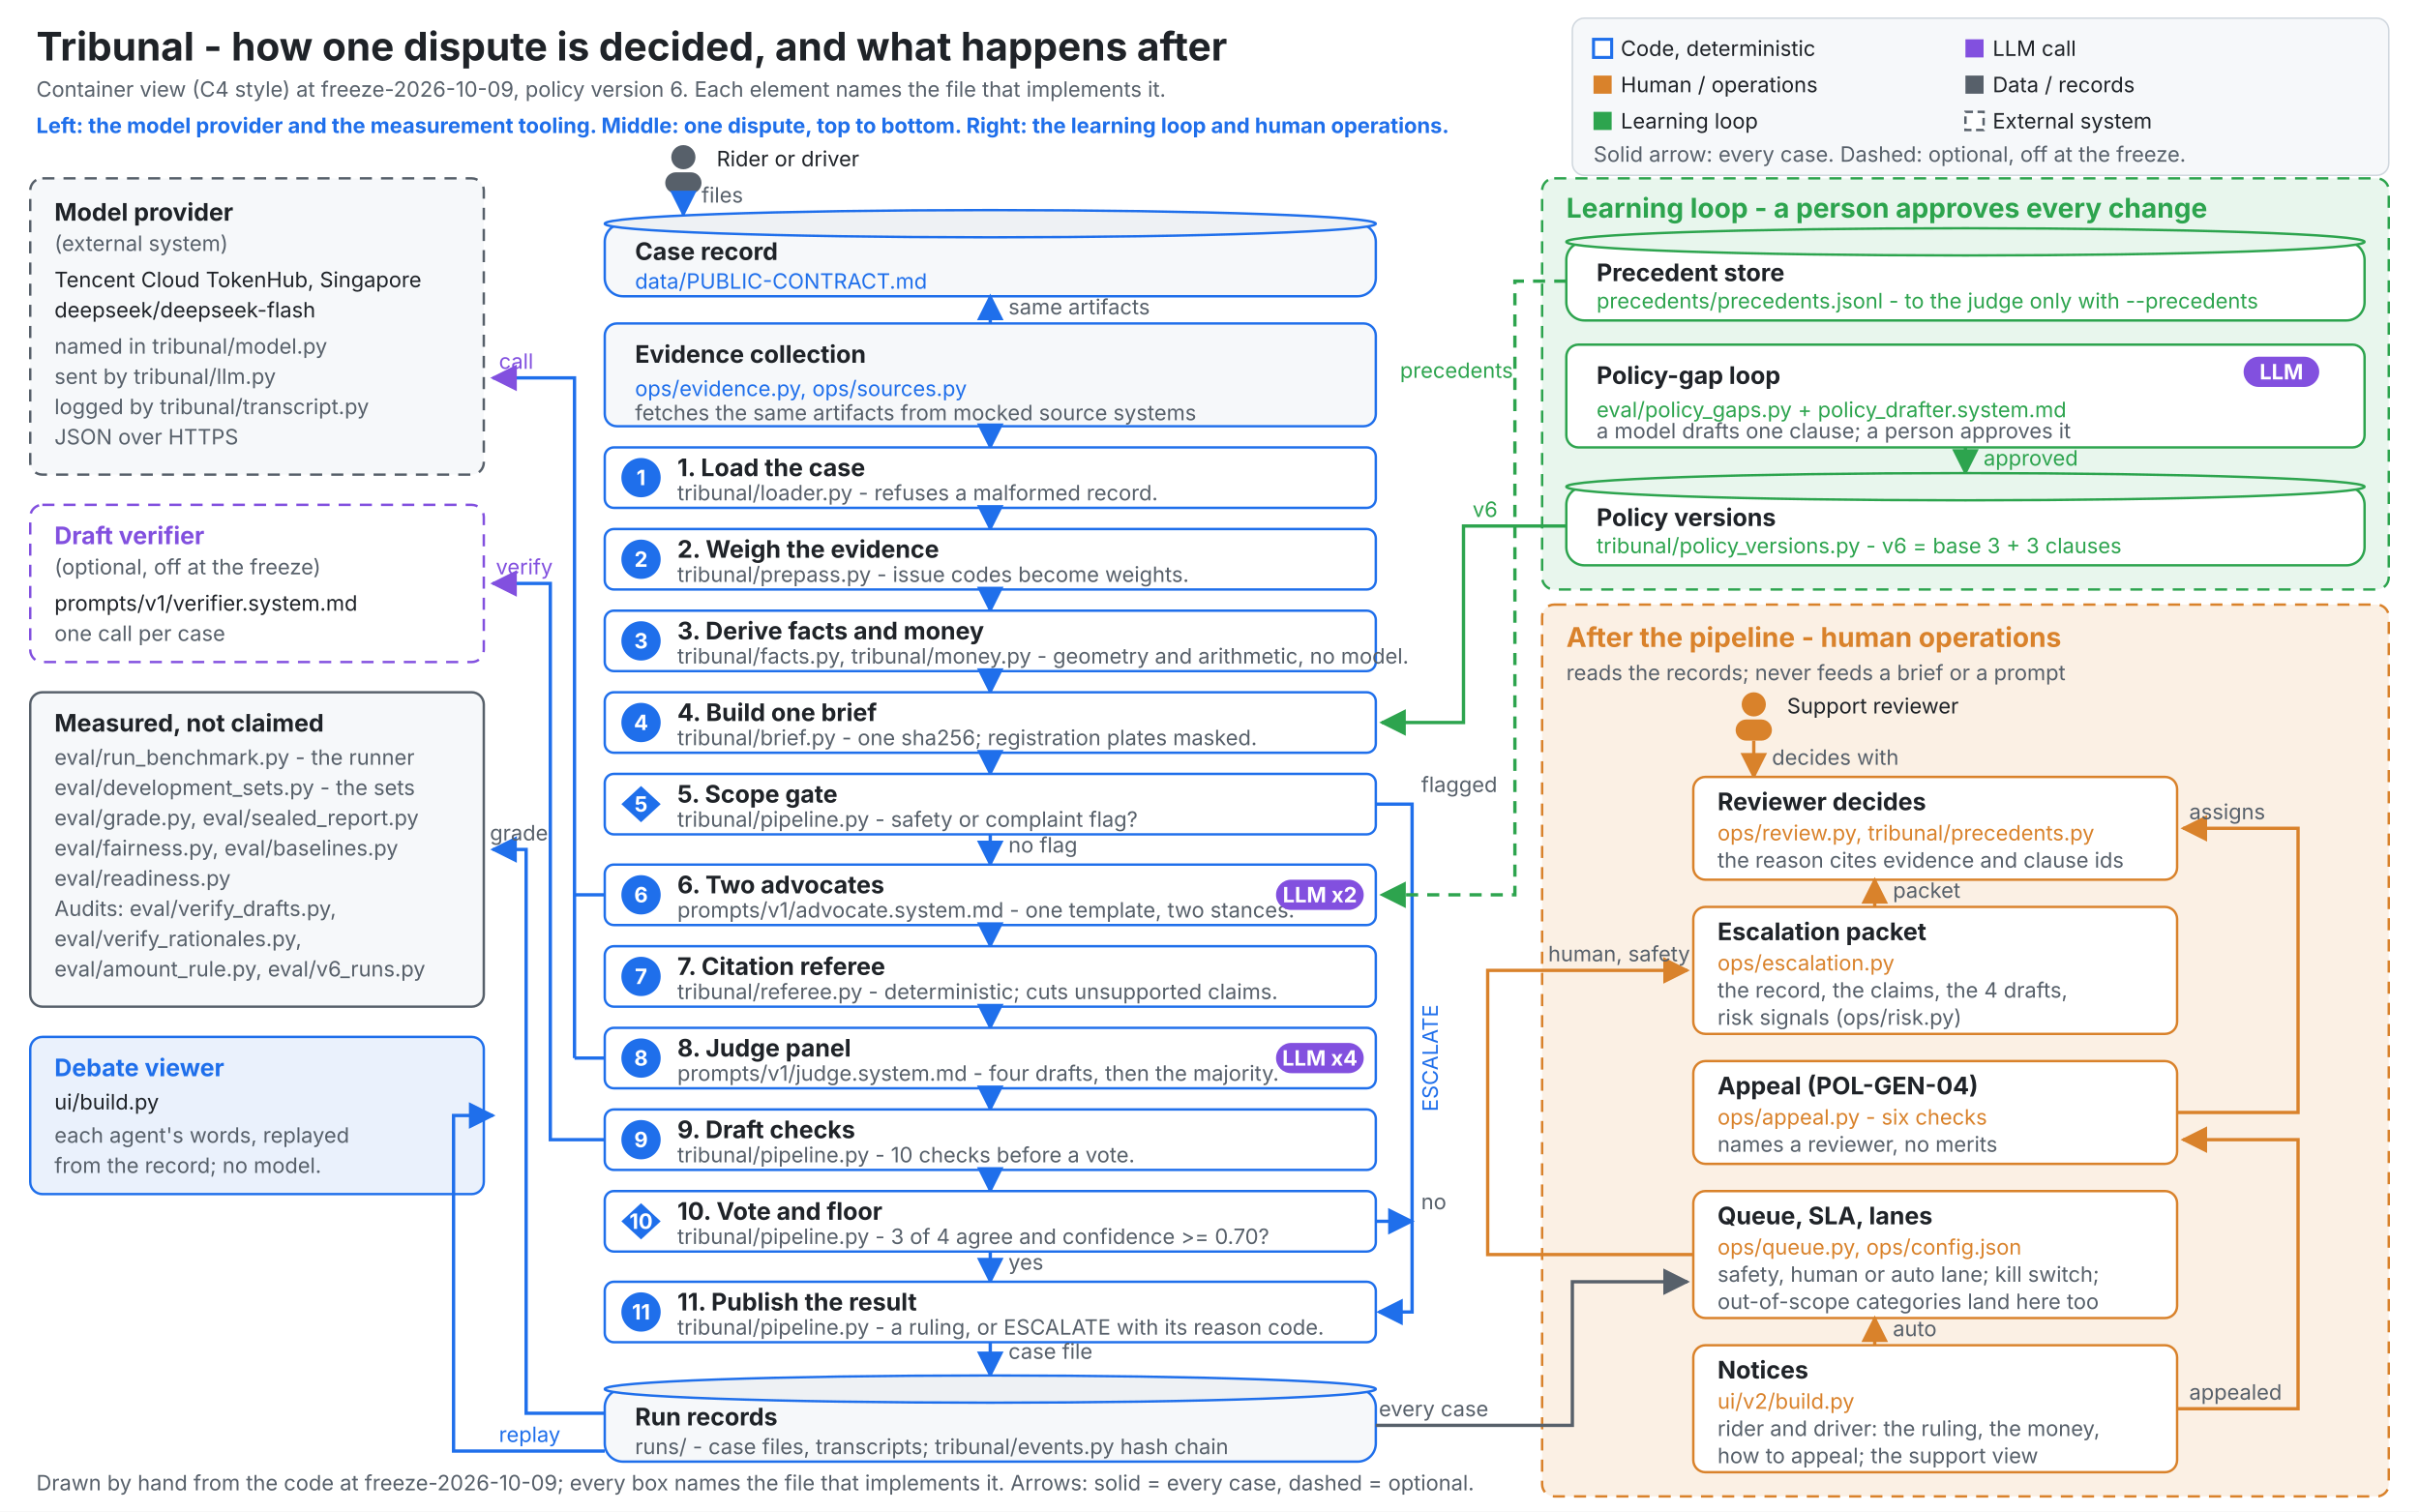
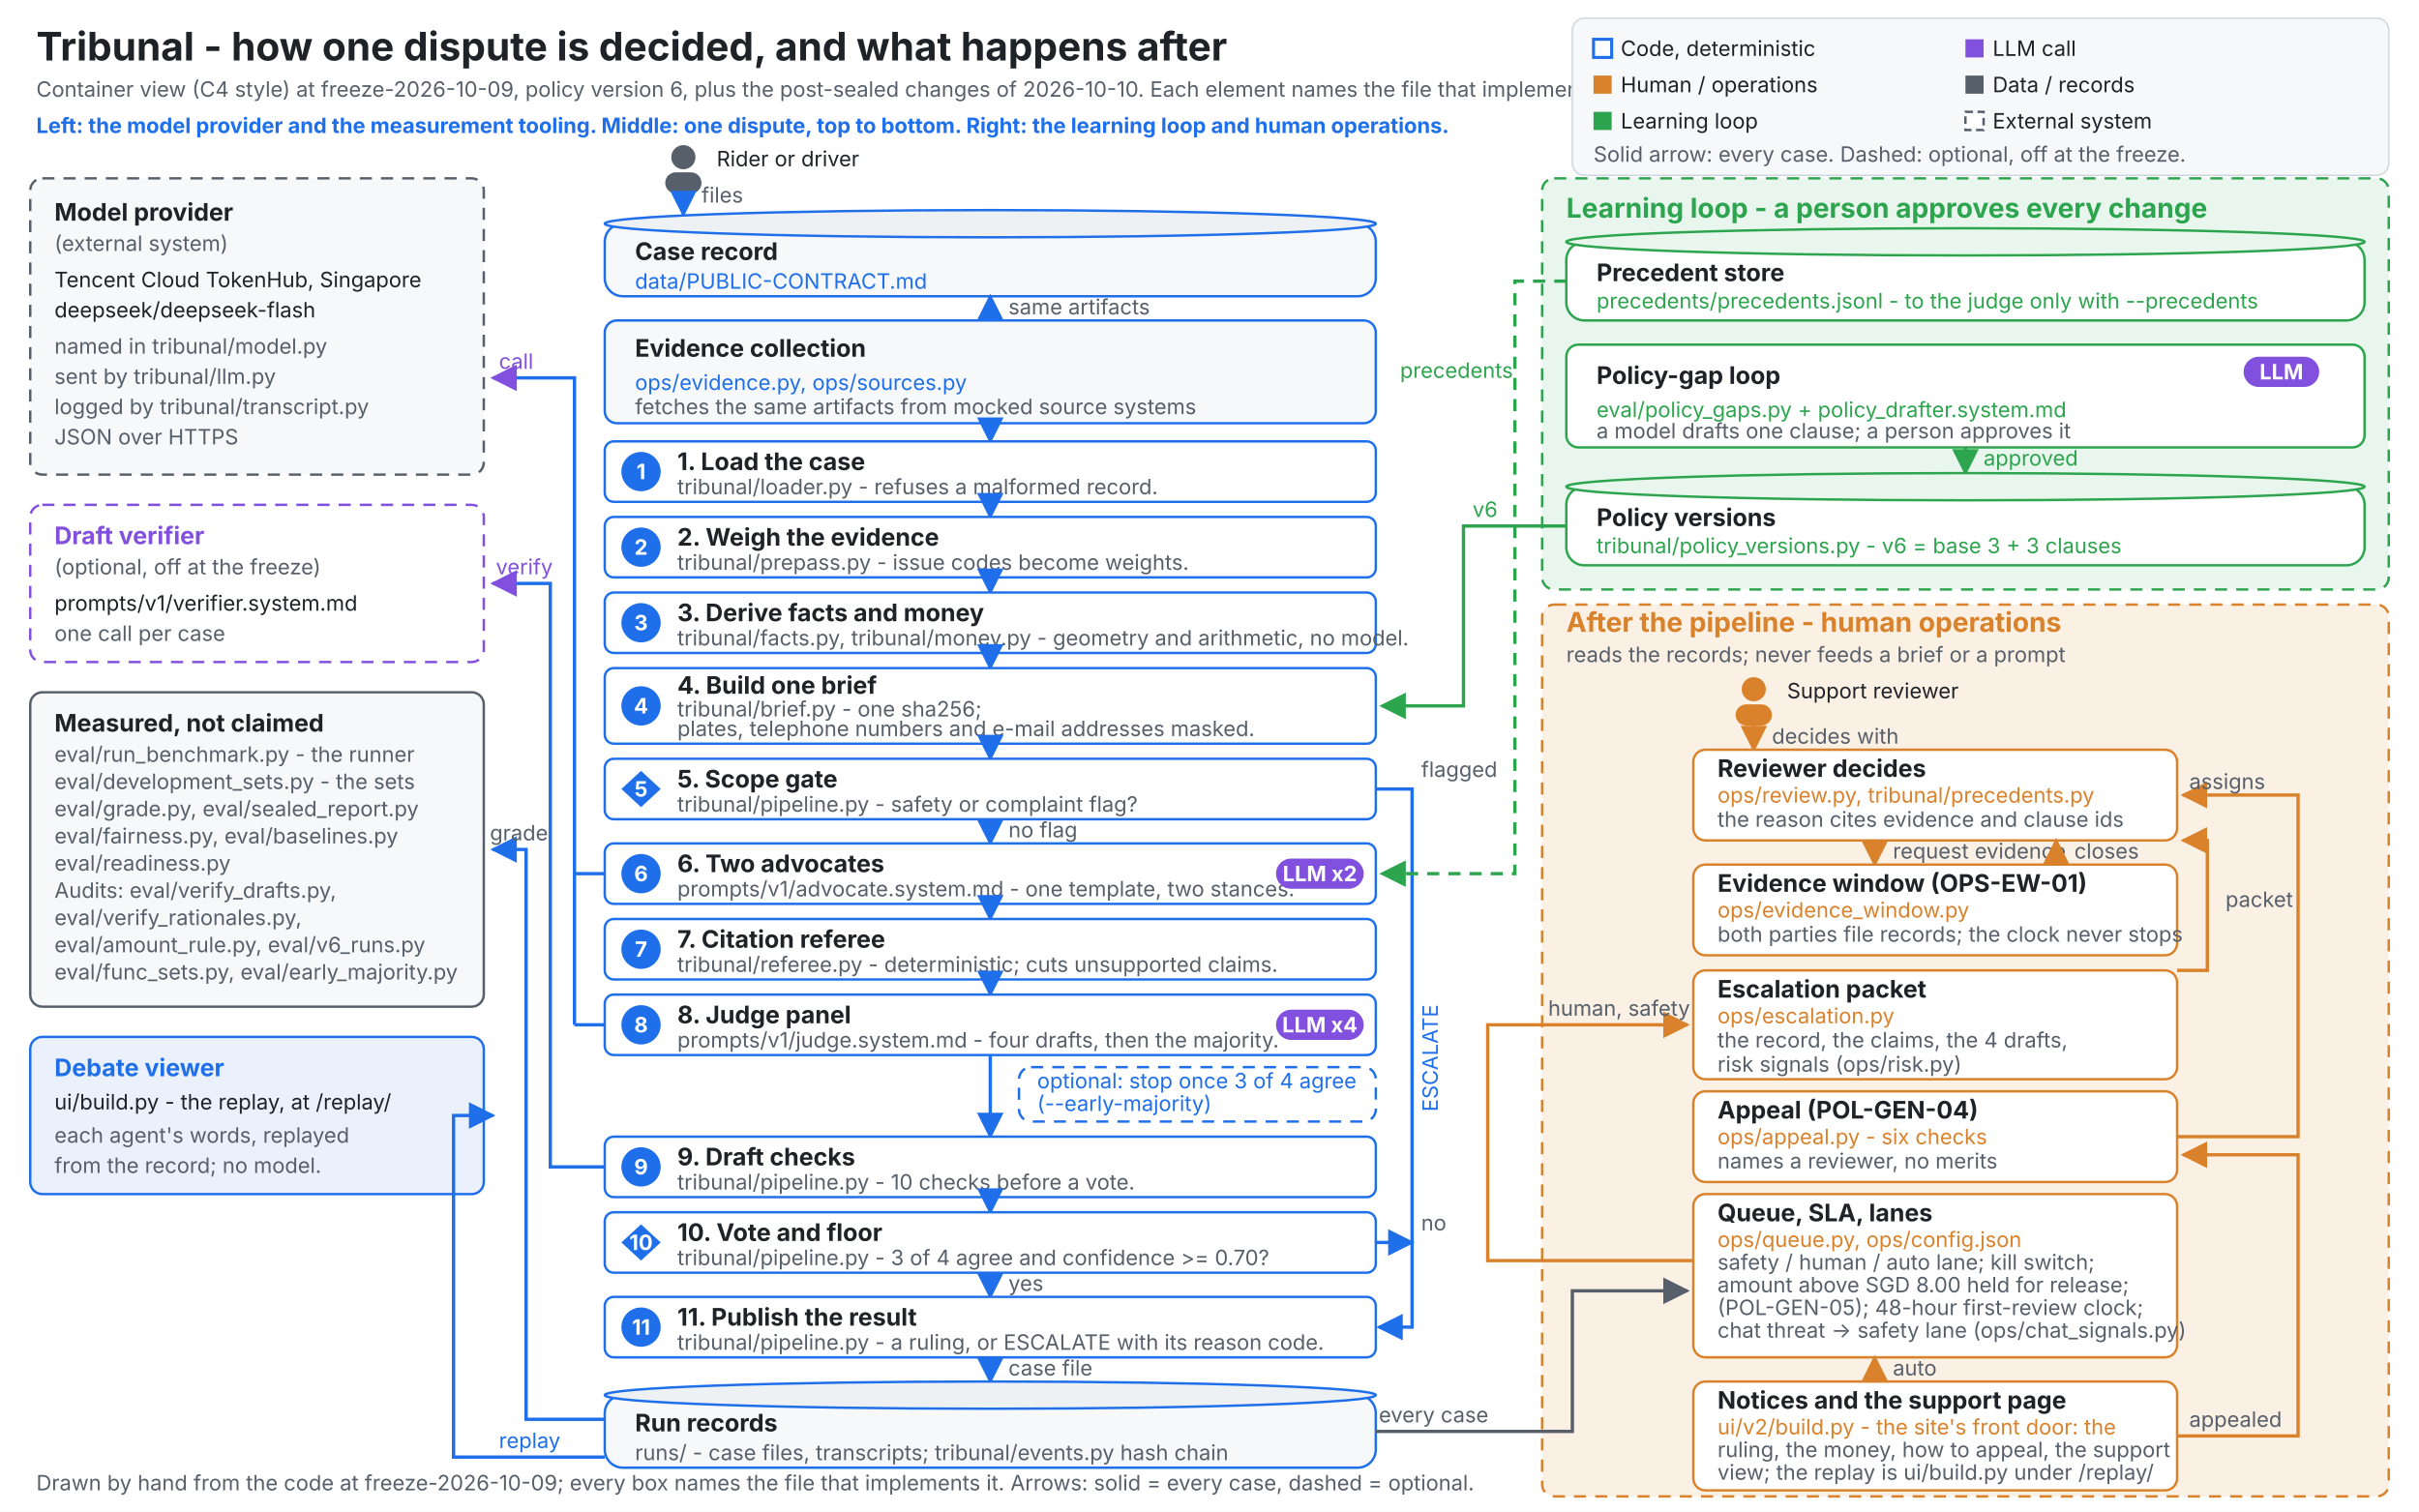
<svg xmlns="http://www.w3.org/2000/svg" viewBox="0 0 1600 1000" width="1600" height="1000" font-family="Inter, Helvetica, Arial, sans-serif">
  <defs>
    <marker id="arrowBlue" viewBox="0 0 10 10" refX="9" refY="5" markerWidth="8" markerHeight="8" orient="auto">
      <path d="M0,0 L10,5 L0,10 Z" fill="#1f6feb" />
    </marker>
    <marker id="arrowPurple" viewBox="0 0 10 10" refX="9" refY="5" markerWidth="8" markerHeight="8" orient="auto">
      <path d="M0,0 L10,5 L0,10 Z" fill="#8250df" />
    </marker>
    <marker id="arrowOrange" viewBox="0 0 10 10" refX="9" refY="5" markerWidth="8" markerHeight="8" orient="auto">
      <path d="M0,0 L10,5 L0,10 Z" fill="#d9822b" />
    </marker>
    <marker id="arrowGreen" viewBox="0 0 10 10" refX="9" refY="5" markerWidth="8" markerHeight="8" orient="auto">
      <path d="M0,0 L10,5 L0,10 Z" fill="#2da44e" />
    </marker>
    <marker id="arrowGrey" viewBox="0 0 10 10" refX="9" refY="5" markerWidth="8" markerHeight="8" orient="auto">
      <path d="M0,0 L10,5 L0,10 Z" fill="#57606a" />
    </marker>
  </defs>
  <rect x="0" y="0" width="1600" height="1000" fill="#ffffff" />
  <text x="24" y="40" font-size="26" font-weight="bold" fill="#1f2328">Tribunal - how one dispute is decided, and what happens after</text>
-   <text x="24" y="64" font-size="14" fill="#57606a">Container view (C4 style) at freeze-2026-10-09, policy version 6. Each element names the file that implements it.</text>
+   <text x="24" y="64" font-size="14" fill="#57606a">Container view (C4 style) at freeze-2026-10-09, policy version 6, plus the post-sealed changes of 2026-10-10. Each element names the file that implements it.</text>
  <rect x="1040" y="12" width="540" height="104" rx="8" fill="#f6f8fa" stroke="#d0d7de" stroke-width="1" />
  <rect x="1054" y="26" width="12" height="12" fill="#ffffff" stroke="#1f6feb" stroke-width="2" />
  <text x="1072" y="37" font-size="14" fill="#1f2328">Code, deterministic</text>
  <rect x="1300" y="26" width="12" height="12" fill="#8250df" />
  <text x="1318" y="37" font-size="14" fill="#1f2328">LLM call</text>
  <rect x="1054" y="50" width="12" height="12" fill="#d9822b" />
  <text x="1072" y="61" font-size="14" fill="#1f2328">Human / operations</text>
  <rect x="1300" y="50" width="12" height="12" fill="#57606a" />
  <text x="1318" y="61" font-size="14" fill="#1f2328">Data / records</text>
  <rect x="1054" y="74" width="12" height="12" fill="#2da44e" />
  <text x="1072" y="85" font-size="14" fill="#1f2328">Learning loop</text>
  <rect x="1300" y="74" width="12" height="12" fill="#ffffff" stroke="#57606a" stroke-width="1.6" stroke-dasharray="5 3" />
  <text x="1318" y="85" font-size="14" fill="#1f2328">External system</text>
  <text x="1054" y="107" font-size="14" fill="#57606a">Solid arrow: every case. Dashed: optional, off at the freeze.</text>
  <text x="24" y="88" font-size="14" font-weight="bold" fill="#1f6feb">Left: the model provider and the measurement tooling. Middle: one dispute, top to bottom. Right: the learning loop and human operations.</text>
  <circle cx="452" cy="104" r="8" fill="#57606a" />
  <rect x="440" y="114" width="24" height="14" rx="7" fill="#57606a" />
  <text x="474" y="110" font-size="14" fill="#1f2328">Rider or driver</text>
  <path d="M452,128 L452,142" fill="none" stroke="#1f6feb" stroke-width="2.2" marker-end="url(#arrowBlue)" />
  <text x="464" y="134" font-size="14" fill="#57606a">files</text>
  <rect x="400" y="148" width="510" height="48" rx="12" fill="#f6f8fa" stroke="#1f6feb" stroke-width="1.6" />
  <ellipse cx="655" cy="148" rx="255" ry="9" fill="#eef1f4" stroke="#1f6feb" stroke-width="1.6" />
  <text x="420" y="172" font-size="16" font-weight="bold" fill="#1f2328">Case record</text>
  <text x="420" y="191" font-size="14" fill="#1f6feb">data/PUBLIC-CONTRACT.md</text>
-   <path d="M655,214 L655,196" fill="none" stroke="#1f6feb" stroke-width="2.2" marker-end="url(#arrowBlue)" />
+   <path d="M655,212 L655,196" fill="none" stroke="#1f6feb" stroke-width="2.2" marker-end="url(#arrowBlue)" />
  <text x="667" y="208" font-size="14" fill="#57606a">same artifacts</text>
-   <rect x="400" y="214" width="510" height="68" rx="8" fill="#f6f8fa" stroke="#1f6feb" stroke-width="1.6" />
-   <text x="420" y="240" font-size="16" font-weight="bold" fill="#1f2328">Evidence collection</text>
-   <text x="420" y="262" font-size="14" fill="#1f6feb">ops/evidence.py, ops/sources.py</text>
-   <text x="420" y="278" font-size="14" fill="#57606a">fetches the same artifacts from mocked source systems</text>
-   <path d="M655,282 L655,296" fill="none" stroke="#1f6feb" stroke-width="2.2" marker-end="url(#arrowBlue)" />
-   <rect x="400" y="296" width="510" height="40" rx="6" fill="#ffffff" stroke="#1f6feb" stroke-width="1.6" />
-   <circle cx="424" cy="316" r="13" fill="#1f6feb" />
-   <text x="424" y="321" font-size="14" font-weight="bold" fill="#ffffff" text-anchor="middle">1</text>
-   <text x="448" y="315" font-size="16" font-weight="bold" fill="#1f2328">1. Load the case</text>
-   <text x="448" y="331" font-size="14" fill="#57606a">tribunal/loader.py - refuses a malformed record.</text>
-   <path d="M655,336 L655,350" fill="none" stroke="#1f6feb" stroke-width="2.2" marker-end="url(#arrowBlue)" />
-   <rect x="400" y="350" width="510" height="40" rx="6" fill="#ffffff" stroke="#1f6feb" stroke-width="1.6" />
-   <circle cx="424" cy="370" r="13" fill="#1f6feb" />
-   <text x="424" y="375" font-size="14" font-weight="bold" fill="#ffffff" text-anchor="middle">2</text>
-   <text x="448" y="369" font-size="16" font-weight="bold" fill="#1f2328">2. Weigh the evidence</text>
-   <text x="448" y="385" font-size="14" fill="#57606a">tribunal/prepass.py - issue codes become weights.</text>
-   <path d="M655,390 L655,404" fill="none" stroke="#1f6feb" stroke-width="2.2" marker-end="url(#arrowBlue)" />
-   <rect x="400" y="404" width="510" height="40" rx="6" fill="#ffffff" stroke="#1f6feb" stroke-width="1.6" />
-   <circle cx="424" cy="424" r="13" fill="#1f6feb" />
-   <text x="424" y="429" font-size="14" font-weight="bold" fill="#ffffff" text-anchor="middle">3</text>
-   <text x="448" y="423" font-size="16" font-weight="bold" fill="#1f2328">3. Derive facts and money</text>
-   <text x="448" y="439" font-size="14" fill="#57606a">tribunal/facts.py, tribunal/money.py - geometry and arithmetic, no model.</text>
-   <path d="M655,444 L655,458" fill="none" stroke="#1f6feb" stroke-width="2.2" marker-end="url(#arrowBlue)" />
-   <rect x="400" y="458" width="510" height="40" rx="6" fill="#ffffff" stroke="#1f6feb" stroke-width="1.6" />
-   <circle cx="424" cy="478" r="13" fill="#1f6feb" />
-   <text x="424" y="483" font-size="14" font-weight="bold" fill="#ffffff" text-anchor="middle">4</text>
-   <text x="448" y="477" font-size="16" font-weight="bold" fill="#1f2328">4. Build one brief</text>
-   <text x="448" y="493" font-size="14" fill="#57606a">tribunal/brief.py - one sha256; registration plates masked.</text>
-   <path d="M655,498 L655,512" fill="none" stroke="#1f6feb" stroke-width="2.2" marker-end="url(#arrowBlue)" />
-   <rect x="400" y="512" width="510" height="40" rx="6" fill="#ffffff" stroke="#1f6feb" stroke-width="1.6" />
-   <polygon points="424,520 437,532 424,544 411,532" fill="#1f6feb" />
-   <text x="424" y="537" font-size="14" font-weight="bold" fill="#ffffff" text-anchor="middle">5</text>
-   <text x="448" y="531" font-size="16" font-weight="bold" fill="#1f2328">5. Scope gate</text>
-   <text x="448" y="547" font-size="14" fill="#57606a">tribunal/pipeline.py - safety or complaint flag?</text>
-   <path d="M655,552 L655,572" fill="none" stroke="#1f6feb" stroke-width="2.2" marker-end="url(#arrowBlue)" />
-   <text x="667" y="564" font-size="14" fill="#57606a">no flag</text>
-   <rect x="400" y="572" width="510" height="40" rx="6" fill="#ffffff" stroke="#1f6feb" stroke-width="1.6" />
-   <circle cx="424" cy="592" r="13" fill="#1f6feb" />
-   <text x="424" y="597" font-size="14" font-weight="bold" fill="#ffffff" text-anchor="middle">6</text>
-   <text x="448" y="591" font-size="16" font-weight="bold" fill="#1f2328">6. Two advocates</text>
-   <text x="448" y="607" font-size="14" fill="#57606a">prompts/v1/advocate.system.md - one template, two stances.</text>
-   <rect x="844" y="582" width="58" height="20" rx="10" fill="#8250df" />
-   <text x="873" y="597" font-size="14" font-weight="bold" fill="#ffffff" text-anchor="middle">LLM x2</text>
-   <path d="M655,612 L655,626" fill="none" stroke="#1f6feb" stroke-width="2.2" marker-end="url(#arrowBlue)" />
-   <rect x="400" y="626" width="510" height="40" rx="6" fill="#ffffff" stroke="#1f6feb" stroke-width="1.6" />
-   <circle cx="424" cy="646" r="13" fill="#1f6feb" />
-   <text x="424" y="651" font-size="14" font-weight="bold" fill="#ffffff" text-anchor="middle">7</text>
-   <text x="448" y="645" font-size="16" font-weight="bold" fill="#1f2328">7. Citation referee</text>
-   <text x="448" y="661" font-size="14" fill="#57606a">tribunal/referee.py - deterministic; cuts unsupported claims.</text>
-   <path d="M655,666 L655,680" fill="none" stroke="#1f6feb" stroke-width="2.2" marker-end="url(#arrowBlue)" />
-   <rect x="400" y="680" width="510" height="40" rx="6" fill="#ffffff" stroke="#1f6feb" stroke-width="1.6" />
-   <circle cx="424" cy="700" r="13" fill="#1f6feb" />
-   <text x="424" y="705" font-size="14" font-weight="bold" fill="#ffffff" text-anchor="middle">8</text>
-   <text x="448" y="699" font-size="16" font-weight="bold" fill="#1f2328">8. Judge panel</text>
-   <text x="448" y="715" font-size="14" fill="#57606a">prompts/v1/judge.system.md - four drafts, then the majority.</text>
-   <rect x="844" y="690" width="58" height="20" rx="10" fill="#8250df" />
-   <text x="873" y="705" font-size="14" font-weight="bold" fill="#ffffff" text-anchor="middle">LLM x4</text>
-   <path d="M655,720 L655,734" fill="none" stroke="#1f6feb" stroke-width="2.2" marker-end="url(#arrowBlue)" />
-   <rect x="400" y="734" width="510" height="40" rx="6" fill="#ffffff" stroke="#1f6feb" stroke-width="1.6" />
-   <circle cx="424" cy="754" r="13" fill="#1f6feb" />
-   <text x="424" y="759" font-size="14" font-weight="bold" fill="#ffffff" text-anchor="middle">9</text>
-   <text x="448" y="753" font-size="16" font-weight="bold" fill="#1f2328">9. Draft checks</text>
-   <text x="448" y="769" font-size="14" fill="#57606a">tribunal/pipeline.py - 10 checks before a vote.</text>
-   <path d="M655,774 L655,788" fill="none" stroke="#1f6feb" stroke-width="2.2" marker-end="url(#arrowBlue)" />
-   <rect x="400" y="788" width="510" height="40" rx="6" fill="#ffffff" stroke="#1f6feb" stroke-width="1.6" />
-   <polygon points="424,796 437,808 424,820 411,808" fill="#1f6feb" />
-   <text x="424" y="813" font-size="14" font-weight="bold" fill="#ffffff" text-anchor="middle">10</text>
-   <text x="448" y="807" font-size="16" font-weight="bold" fill="#1f2328">10. Vote and floor</text>
-   <text x="448" y="823" font-size="14" fill="#57606a">tribunal/pipeline.py - 3 of 4 agree and confidence &gt;= 0.70?</text>
-   <path d="M655,828 L655,848" fill="none" stroke="#1f6feb" stroke-width="2.2" marker-end="url(#arrowBlue)" />
-   <text x="667" y="840" font-size="14" fill="#57606a">yes</text>
-   <rect x="400" y="848" width="510" height="40" rx="6" fill="#ffffff" stroke="#1f6feb" stroke-width="1.6" />
-   <circle cx="424" cy="868" r="13" fill="#1f6feb" />
-   <text x="424" y="873" font-size="14" font-weight="bold" fill="#ffffff" text-anchor="middle">11</text>
-   <text x="448" y="867" font-size="16" font-weight="bold" fill="#1f2328">11. Publish the result</text>
-   <text x="448" y="883" font-size="14" fill="#57606a">tribunal/pipeline.py - a ruling, or ESCALATE with its reason code.</text>
-   <text x="940" y="524" font-size="14" fill="#57606a">flagged</text>
-   <text x="940" y="800" font-size="14" fill="#57606a">no</text>
-   <path d="M910,532 L934,532 L934,868 L912,868" fill="none" stroke="#1f6feb" stroke-width="2.2" marker-end="url(#arrowBlue)" />
-   <path d="M910,808 L934,808" fill="none" stroke="#1f6feb" stroke-width="2.2" marker-end="url(#arrowBlue)" />
+   <rect x="400" y="212" width="510" height="68" rx="8" fill="#f6f8fa" stroke="#1f6feb" stroke-width="1.6" />
+   <text x="420" y="236" font-size="16" font-weight="bold" fill="#1f2328">Evidence collection</text>
+   <text x="420" y="258" font-size="14" fill="#1f6feb">ops/evidence.py, ops/sources.py</text>
+   <text x="420" y="274" font-size="14" fill="#57606a">fetches the same artifacts from mocked source systems</text>
+   <path d="M655,280 L655,292" fill="none" stroke="#1f6feb" stroke-width="2.2" marker-end="url(#arrowBlue)" />
+   <rect x="400" y="292" width="510" height="40" rx="6" fill="#ffffff" stroke="#1f6feb" stroke-width="1.6" />
+   <circle cx="424" cy="312" r="13" fill="#1f6feb" />
+   <text x="424" y="317" font-size="14" font-weight="bold" fill="#ffffff" text-anchor="middle">1</text>
+   <text x="448" y="311" font-size="16" font-weight="bold" fill="#1f2328">1. Load the case</text>
+   <text x="448" y="327" font-size="14" fill="#57606a">tribunal/loader.py - refuses a malformed record.</text>
+   <path d="M655,332 L655,342" fill="none" stroke="#1f6feb" stroke-width="2.2" marker-end="url(#arrowBlue)" />
+   <rect x="400" y="342" width="510" height="40" rx="6" fill="#ffffff" stroke="#1f6feb" stroke-width="1.6" />
+   <circle cx="424" cy="362" r="13" fill="#1f6feb" />
+   <text x="424" y="367" font-size="14" font-weight="bold" fill="#ffffff" text-anchor="middle">2</text>
+   <text x="448" y="361" font-size="16" font-weight="bold" fill="#1f2328">2. Weigh the evidence</text>
+   <text x="448" y="377" font-size="14" fill="#57606a">tribunal/prepass.py - issue codes become weights.</text>
+   <path d="M655,382 L655,392" fill="none" stroke="#1f6feb" stroke-width="2.2" marker-end="url(#arrowBlue)" />
+   <rect x="400" y="392" width="510" height="40" rx="6" fill="#ffffff" stroke="#1f6feb" stroke-width="1.6" />
+   <circle cx="424" cy="412" r="13" fill="#1f6feb" />
+   <text x="424" y="417" font-size="14" font-weight="bold" fill="#ffffff" text-anchor="middle">3</text>
+   <text x="448" y="411" font-size="16" font-weight="bold" fill="#1f2328">3. Derive facts and money</text>
+   <text x="448" y="427" font-size="14" fill="#57606a">tribunal/facts.py, tribunal/money.py - geometry and arithmetic, no model.</text>
+   <path d="M655,432 L655,442" fill="none" stroke="#1f6feb" stroke-width="2.2" marker-end="url(#arrowBlue)" />
+   <rect x="400" y="442" width="510" height="50" rx="6" fill="#ffffff" stroke="#1f6feb" stroke-width="1.6" />
+   <circle cx="424" cy="467" r="13" fill="#1f6feb" />
+   <text x="424" y="472" font-size="14" font-weight="bold" fill="#ffffff" text-anchor="middle">4</text>
+   <text x="448" y="459" font-size="16" font-weight="bold" fill="#1f2328">4. Build one brief</text>
+   <text x="448" y="474" font-size="14" fill="#57606a">tribunal/brief.py - one sha256;</text>
+   <text x="448" y="487" font-size="14" fill="#57606a">plates, telephone numbers and e-mail addresses masked.</text>
+   <path d="M655,492 L655,502" fill="none" stroke="#1f6feb" stroke-width="2.2" marker-end="url(#arrowBlue)" />
+   <rect x="400" y="502" width="510" height="40" rx="6" fill="#ffffff" stroke="#1f6feb" stroke-width="1.6" />
+   <polygon points="424,510 437,522 424,534 411,522" fill="#1f6feb" />
+   <text x="424" y="527" font-size="14" font-weight="bold" fill="#ffffff" text-anchor="middle">5</text>
+   <text x="448" y="521" font-size="16" font-weight="bold" fill="#1f2328">5. Scope gate</text>
+   <text x="448" y="537" font-size="14" fill="#57606a">tribunal/pipeline.py - safety or complaint flag?</text>
+   <path d="M655,542 L655,558" fill="none" stroke="#1f6feb" stroke-width="2.2" marker-end="url(#arrowBlue)" />
+   <text x="667" y="554" font-size="14" fill="#57606a">no flag</text>
+   <rect x="400" y="558" width="510" height="40" rx="6" fill="#ffffff" stroke="#1f6feb" stroke-width="1.6" />
+   <circle cx="424" cy="578" r="13" fill="#1f6feb" />
+   <text x="424" y="583" font-size="14" font-weight="bold" fill="#ffffff" text-anchor="middle">6</text>
+   <text x="448" y="577" font-size="16" font-weight="bold" fill="#1f2328">6. Two advocates</text>
+   <text x="448" y="593" font-size="14" fill="#57606a">prompts/v1/advocate.system.md - one template, two stances.</text>
+   <rect x="844" y="568" width="58" height="20" rx="10" fill="#8250df" />
+   <text x="873" y="583" font-size="14" font-weight="bold" fill="#ffffff" text-anchor="middle">LLM x2</text>
+   <path d="M655,598 L655,608" fill="none" stroke="#1f6feb" stroke-width="2.2" marker-end="url(#arrowBlue)" />
+   <rect x="400" y="608" width="510" height="40" rx="6" fill="#ffffff" stroke="#1f6feb" stroke-width="1.6" />
+   <circle cx="424" cy="628" r="13" fill="#1f6feb" />
+   <text x="424" y="633" font-size="14" font-weight="bold" fill="#ffffff" text-anchor="middle">7</text>
+   <text x="448" y="627" font-size="16" font-weight="bold" fill="#1f2328">7. Citation referee</text>
+   <text x="448" y="643" font-size="14" fill="#57606a">tribunal/referee.py - deterministic; cuts unsupported claims.</text>
+   <path d="M655,648 L655,658" fill="none" stroke="#1f6feb" stroke-width="2.2" marker-end="url(#arrowBlue)" />
+   <rect x="400" y="658" width="510" height="40" rx="6" fill="#ffffff" stroke="#1f6feb" stroke-width="1.6" />
+   <circle cx="424" cy="678" r="13" fill="#1f6feb" />
+   <text x="424" y="683" font-size="14" font-weight="bold" fill="#ffffff" text-anchor="middle">8</text>
+   <text x="448" y="677" font-size="16" font-weight="bold" fill="#1f2328">8. Judge panel</text>
+   <text x="448" y="693" font-size="14" fill="#57606a">prompts/v1/judge.system.md - four drafts, then the majority.</text>
+   <rect x="844" y="668" width="58" height="20" rx="10" fill="#8250df" />
+   <text x="873" y="683" font-size="14" font-weight="bold" fill="#ffffff" text-anchor="middle">LLM x4</text>
+   <rect x="674" y="706" width="236" height="36" rx="8" fill="#ffffff" stroke="#1f6feb" stroke-width="1.6" stroke-dasharray="8 6" />
+   <text x="686" y="720" font-size="14" fill="#1f6feb">optional: stop once 3 of 4 agree</text>
+   <text x="686" y="735" font-size="14" fill="#1f6feb">(--early-majority)</text>
+   <path d="M655,698 L655,752" fill="none" stroke="#1f6feb" stroke-width="2.2" marker-end="url(#arrowBlue)" />
+   <rect x="400" y="752" width="510" height="40" rx="6" fill="#ffffff" stroke="#1f6feb" stroke-width="1.6" />
+   <circle cx="424" cy="772" r="13" fill="#1f6feb" />
+   <text x="424" y="777" font-size="14" font-weight="bold" fill="#ffffff" text-anchor="middle">9</text>
+   <text x="448" y="771" font-size="16" font-weight="bold" fill="#1f2328">9. Draft checks</text>
+   <text x="448" y="787" font-size="14" fill="#57606a">tribunal/pipeline.py - 10 checks before a vote.</text>
+   <path d="M655,792 L655,802" fill="none" stroke="#1f6feb" stroke-width="2.2" marker-end="url(#arrowBlue)" />
+   <rect x="400" y="802" width="510" height="40" rx="6" fill="#ffffff" stroke="#1f6feb" stroke-width="1.6" />
+   <polygon points="424,810 437,822 424,834 411,822" fill="#1f6feb" />
+   <text x="424" y="827" font-size="14" font-weight="bold" fill="#ffffff" text-anchor="middle">10</text>
+   <text x="448" y="821" font-size="16" font-weight="bold" fill="#1f2328">10. Vote and floor</text>
+   <text x="448" y="837" font-size="14" fill="#57606a">tribunal/pipeline.py - 3 of 4 agree and confidence &gt;= 0.70?</text>
+   <path d="M655,842 L655,858" fill="none" stroke="#1f6feb" stroke-width="2.2" marker-end="url(#arrowBlue)" />
+   <text x="667" y="854" font-size="14" fill="#57606a">yes</text>
+   <rect x="400" y="858" width="510" height="40" rx="6" fill="#ffffff" stroke="#1f6feb" stroke-width="1.6" />
+   <circle cx="424" cy="878" r="13" fill="#1f6feb" />
+   <text x="424" y="883" font-size="14" font-weight="bold" fill="#ffffff" text-anchor="middle">11</text>
+   <text x="448" y="877" font-size="16" font-weight="bold" fill="#1f2328">11. Publish the result</text>
+   <text x="448" y="893" font-size="14" fill="#57606a">tribunal/pipeline.py - a ruling, or ESCALATE with its reason code.</text>
+   <text x="940" y="514" font-size="14" fill="#57606a">flagged</text>
+   <text x="940" y="814" font-size="14" fill="#57606a">no</text>
+   <path d="M910,522 L934,522 L934,878 L912,878" fill="none" stroke="#1f6feb" stroke-width="2.2" marker-end="url(#arrowBlue)" />
+   <path d="M910,822 L934,822" fill="none" stroke="#1f6feb" stroke-width="2.2" marker-end="url(#arrowBlue)" />
  <text x="951" y="700" font-size="14" fill="#1f6feb" text-anchor="middle" transform="rotate(-90 951 700)">ESCALATE</text>
-   <path d="M655,888 L655,910" fill="none" stroke="#1f6feb" stroke-width="2.2" marker-end="url(#arrowBlue)" />
-   <text x="667" y="899" font-size="14" fill="#57606a">case file</text>
-   <rect x="400" y="919" width="510" height="48" rx="12" fill="#f6f8fa" stroke="#1f6feb" stroke-width="1.6" />
-   <ellipse cx="655" cy="919" rx="255" ry="9" fill="#eef1f4" stroke="#1f6feb" stroke-width="1.6" />
-   <text x="420" y="943" font-size="16" font-weight="bold" fill="#1f2328">Run records</text>
-   <text x="420" y="962" font-size="14" fill="#57606a">runs/ - case files, transcripts; tribunal/events.py hash chain</text>
+   <path d="M655,898 L655,914" fill="none" stroke="#1f6feb" stroke-width="2.2" marker-end="url(#arrowBlue)" />
+   <text x="667" y="910" font-size="14" fill="#57606a">case file</text>
+   <rect x="400" y="923" width="510" height="48" rx="12" fill="#f6f8fa" stroke="#1f6feb" stroke-width="1.6" />
+   <ellipse cx="655" cy="923" rx="255" ry="9" fill="#eef1f4" stroke="#1f6feb" stroke-width="1.6" />
+   <text x="420" y="947" font-size="16" font-weight="bold" fill="#1f2328">Run records</text>
+   <text x="420" y="966" font-size="14" fill="#57606a">runs/ - case files, transcripts; tribunal/events.py hash chain</text>
  <rect x="20" y="118" width="300" height="196" rx="8" fill="#f6f8fa" stroke="#57606a" stroke-width="1.6" stroke-dasharray="8 6" />
  <text x="36" y="146" font-size="16" font-weight="bold" fill="#1f2328">Model provider</text>
  <text x="36" y="166" font-size="14" fill="#57606a">(external system)</text>
  <text x="36" y="190" font-size="14" fill="#1f2328">Tencent Cloud TokenHub, Singapore</text>
  <text x="36" y="210" font-size="14" fill="#1f2328">deepseek/deepseek-flash</text>
  <text x="36" y="234" font-size="14" fill="#57606a">named in tribunal/model.py</text>
  <text x="36" y="254" font-size="14" fill="#57606a">sent by tribunal/llm.py</text>
  <text x="36" y="274" font-size="14" fill="#57606a">logged by tribunal/transcript.py</text>
  <text x="36" y="294" font-size="14" fill="#57606a">JSON over HTTPS</text>
  <rect x="20" y="334" width="300" height="104" rx="8" fill="#ffffff" stroke="#8250df" stroke-width="1.6" stroke-dasharray="8 6" />
  <text x="36" y="360" font-size="16" font-weight="bold" fill="#8250df">Draft verifier</text>
  <text x="36" y="380" font-size="14" fill="#57606a">(optional, off at the freeze)</text>
  <text x="36" y="404" font-size="14" fill="#1f2328">prompts/v1/verifier.system.md</text>
  <text x="36" y="424" font-size="14" fill="#57606a">one call per case</text>
  <rect x="20" y="458" width="300" height="208" rx="8" fill="#f6f8fa" stroke="#57606a" stroke-width="1.6" />
  <text x="36" y="484" font-size="16" font-weight="bold" fill="#1f2328">Measured, not claimed</text>
-   <text x="36" y="506" font-size="14" fill="#57606a">eval/run_benchmark.py - the runner</text>
-   <text x="36" y="526" font-size="14" fill="#57606a">eval/development_sets.py - the sets</text>
-   <text x="36" y="546" font-size="14" fill="#57606a">eval/grade.py, eval/sealed_report.py</text>
-   <text x="36" y="566" font-size="14" fill="#57606a">eval/fairness.py, eval/baselines.py</text>
-   <text x="36" y="586" font-size="14" fill="#57606a">eval/readiness.py</text>
-   <text x="36" y="606" font-size="14" fill="#57606a">Audits: eval/verify_drafts.py,</text>
-   <text x="36" y="626" font-size="14" fill="#57606a">eval/verify_rationales.py,</text>
-   <text x="36" y="646" font-size="14" fill="#57606a">eval/amount_rule.py, eval/v6_runs.py</text>
+   <text x="36" y="504" font-size="14" fill="#57606a">eval/run_benchmark.py - the runner</text>
+   <text x="36" y="522" font-size="14" fill="#57606a">eval/development_sets.py - the sets</text>
+   <text x="36" y="540" font-size="14" fill="#57606a">eval/grade.py, eval/sealed_report.py</text>
+   <text x="36" y="558" font-size="14" fill="#57606a">eval/fairness.py, eval/baselines.py</text>
+   <text x="36" y="576" font-size="14" fill="#57606a">eval/readiness.py</text>
+   <text x="36" y="594" font-size="14" fill="#57606a">Audits: eval/verify_drafts.py,</text>
+   <text x="36" y="612" font-size="14" fill="#57606a">eval/verify_rationales.py,</text>
+   <text x="36" y="630" font-size="14" fill="#57606a">eval/amount_rule.py, eval/v6_runs.py</text>
+   <text x="36" y="648" font-size="14" fill="#57606a">eval/func_sets.py, eval/early_majority.py</text>
  <rect x="20" y="686" width="300" height="104" rx="8" fill="#eaf1fc" stroke="#1f6feb" stroke-width="1.6" />
  <text x="36" y="712" font-size="16" font-weight="bold" fill="#1f6feb">Debate viewer</text>
-   <text x="36" y="734" font-size="14" fill="#1f2328">ui/build.py</text>
+   <text x="36" y="734" font-size="14" fill="#1f2328">ui/build.py - the replay, at /replay/</text>
  <text x="36" y="756" font-size="14" fill="#57606a">each agent's words, replayed</text>
  <text x="36" y="776" font-size="14" fill="#57606a">from the record; no model.</text>
-   <path d="M400,592 L380,592 M400,700 L380,700 M380,700 L380,250 L326,250" fill="none" stroke="#1f6feb" stroke-width="2.2" marker-end="url(#arrowPurple)" />
+   <path d="M400,578 L380,578 M400,678 L380,678 M380,678 L380,250 L326,250" fill="none" stroke="#1f6feb" stroke-width="2.2" marker-end="url(#arrowPurple)" />
  <text x="330" y="244" font-size="14" fill="#8250df">call</text>
-   <path d="M400,754 L364,754 L364,386 L326,386" fill="none" stroke="#1f6feb" stroke-width="2.2" marker-end="url(#arrowPurple)" />
+   <path d="M400,772 L364,772 L364,386 L326,386" fill="none" stroke="#1f6feb" stroke-width="2.2" marker-end="url(#arrowPurple)" />
  <text x="328" y="380" font-size="14" fill="#8250df">verify</text>
-   <path d="M400,935 L348,935 L348,562 L326,562" fill="none" stroke="#1f6feb" stroke-width="2.2" marker-end="url(#arrowBlue)" />
+   <path d="M400,939 L348,939 L348,562 L326,562" fill="none" stroke="#1f6feb" stroke-width="2.2" marker-end="url(#arrowBlue)" />
  <text x="324" y="556" font-size="14" fill="#57606a">grade</text>
-   <path d="M400,960 L300,960 L300,738 L326,738" fill="none" stroke="#1f6feb" stroke-width="2.2" marker-end="url(#arrowBlue)" />
-   <text x="330" y="954" font-size="14" fill="#1f6feb">replay</text>
+   <path d="M400,964 L300,964 L300,738 L326,738" fill="none" stroke="#1f6feb" stroke-width="2.2" marker-end="url(#arrowBlue)" />
+   <text x="330" y="958" font-size="14" fill="#1f6feb">replay</text>
  <rect x="1020" y="118" width="560" height="272" rx="8" fill="#e8f6ed" stroke="#2da44e" stroke-width="1.6" stroke-dasharray="8 6" />
  <text x="1036" y="144" font-size="18" font-weight="bold" fill="#2da44e">Learning loop - a person approves every change</text>
  <rect x="1036" y="160" width="528" height="52" rx="12" fill="#ffffff" stroke="#2da44e" stroke-width="1.6" />
  <ellipse cx="1300" cy="160" rx="264" ry="9" fill="#e8f6ed" stroke="#2da44e" stroke-width="1.6" />
  <text x="1056" y="186" font-size="16" font-weight="bold" fill="#1f2328">Precedent store</text>
  <text x="1056" y="204" font-size="14" fill="#2da44e">precedents/precedents.jsonl - to the judge only with --precedents</text>
  <rect x="1036" y="228" width="528" height="68" rx="8" fill="#ffffff" stroke="#2da44e" stroke-width="1.6" />
  <text x="1056" y="254" font-size="16" font-weight="bold" fill="#1f2328">Policy-gap loop</text>
  <text x="1056" y="276" font-size="14" fill="#2da44e">eval/policy_gaps.py + policy_drafter.system.md</text>
  <text x="1056" y="290" font-size="14" fill="#57606a">a model drafts one clause; a person approves it</text>
  <rect x="1484" y="236" width="50" height="20" rx="10" fill="#8250df" />
  <text x="1509" y="251" font-size="14" font-weight="bold" fill="#ffffff" text-anchor="middle">LLM</text>
  <path d="M1300,296 L1300,313" fill="none" stroke="#2da44e" stroke-width="2.2" marker-end="url(#arrowGreen)" />
  <text x="1312" y="308" font-size="14" fill="#2da44e">approved</text>
  <rect x="1036" y="322" width="528" height="52" rx="12" fill="#ffffff" stroke="#2da44e" stroke-width="1.6" />
  <ellipse cx="1300" cy="322" rx="264" ry="9" fill="#e8f6ed" stroke="#2da44e" stroke-width="1.6" />
  <text x="1056" y="348" font-size="16" font-weight="bold" fill="#1f2328">Policy versions</text>
  <text x="1056" y="366" font-size="14" fill="#2da44e">tribunal/policy_versions.py - v6 = base 3 + 3 clauses</text>
-   <path d="M1036,348 L968,348 L968,478 L914,478" fill="none" stroke="#2da44e" stroke-width="2.2" marker-end="url(#arrowGreen)" />
+   <path d="M1036,348 L968,348 L968,467 L914,467" fill="none" stroke="#2da44e" stroke-width="2.2" marker-end="url(#arrowGreen)" />
  <text x="974" y="342" font-size="14" fill="#2da44e">v6</text>
-   <path d="M1036,186 L1002,186 L1002,592 L914,592" fill="none" stroke="#2da44e" stroke-width="2.2" stroke-dasharray="8 6" marker-end="url(#arrowGreen)" />
+   <path d="M1036,186 L1002,186 L1002,578 L914,578" fill="none" stroke="#2da44e" stroke-width="2.2" stroke-dasharray="8 6" marker-end="url(#arrowGreen)" />
  <text x="926" y="250" font-size="14" fill="#2da44e">precedents</text>
  <rect x="1020" y="400" width="560" height="590" rx="8" fill="#fbf0e4" stroke="#d9822b" stroke-width="1.6" stroke-dasharray="8 6" />
-   <text x="1036" y="428" font-size="18" font-weight="bold" fill="#d9822b">After the pipeline - human operations</text>
-   <text x="1036" y="450" font-size="14" fill="#57606a">reads the records; never feeds a brief or a prompt</text>
-   <circle cx="1160" cy="466" r="8" fill="#d9822b" />
-   <rect x="1148" y="476" width="24" height="14" rx="7" fill="#d9822b" />
-   <text x="1182" y="472" font-size="14" fill="#1f2328">Support reviewer</text>
-   <path d="M1160,490 L1160,514" fill="none" stroke="#d9822b" stroke-width="2.2" marker-end="url(#arrowOrange)" />
-   <text x="1172" y="506" font-size="14" fill="#57606a">decides with</text>
-   <rect x="1120" y="514" width="320" height="68" rx="8" fill="#ffffff" stroke="#d9822b" stroke-width="1.6" />
-   <text x="1136" y="536" font-size="16" font-weight="bold" fill="#1f2328">Reviewer decides</text>
-   <text x="1136" y="556" font-size="14" fill="#d9822b">ops/review.py, tribunal/precedents.py</text>
-   <text x="1136" y="574" font-size="14" fill="#57606a">the reason cites evidence and clause ids</text>
-   <rect x="1120" y="600" width="320" height="84" rx="8" fill="#ffffff" stroke="#d9822b" stroke-width="1.6" />
-   <text x="1136" y="622" font-size="16" font-weight="bold" fill="#1f2328">Escalation packet</text>
-   <text x="1136" y="642" font-size="14" fill="#d9822b">ops/escalation.py</text>
-   <text x="1136" y="660" font-size="14" fill="#57606a">the record, the claims, the 4 drafts,</text>
-   <text x="1136" y="678" font-size="14" fill="#57606a">risk signals (ops/risk.py)</text>
-   <path d="M1240,600 L1240,582" fill="none" stroke="#d9822b" stroke-width="2.2" marker-end="url(#arrowOrange)" />
-   <text x="1252" y="594" font-size="14" fill="#57606a">packet</text>
-   <rect x="1120" y="702" width="320" height="68" rx="8" fill="#ffffff" stroke="#d9822b" stroke-width="1.6" />
-   <text x="1136" y="724" font-size="16" font-weight="bold" fill="#1f2328">Appeal (POL-GEN-04)</text>
-   <text x="1136" y="744" font-size="14" fill="#d9822b">ops/appeal.py - six checks</text>
-   <text x="1136" y="762" font-size="14" fill="#57606a">names a reviewer, no merits</text>
-   <path d="M1440,736 L1520,736 L1520,548 L1444,548" fill="none" stroke="#d9822b" stroke-width="2.2" marker-end="url(#arrowOrange)" />
-   <text x="1448" y="542" font-size="14" fill="#57606a">assigns</text>
-   <rect x="1120" y="788" width="320" height="84" rx="8" fill="#ffffff" stroke="#d9822b" stroke-width="1.6" />
-   <text x="1136" y="810" font-size="16" font-weight="bold" fill="#1f2328">Queue, SLA, lanes</text>
-   <text x="1136" y="830" font-size="14" fill="#d9822b">ops/queue.py, ops/config.json</text>
-   <text x="1136" y="848" font-size="14" fill="#57606a">safety, human or auto lane; kill switch;</text>
-   <text x="1136" y="866" font-size="14" fill="#57606a">out-of-scope categories land here too</text>
-   <path d="M1120,830 L984,830 L984,642 L1116,642" fill="none" stroke="#d9822b" stroke-width="2.2" marker-end="url(#arrowOrange)" />
-   <text x="1024" y="636" font-size="14" fill="#57606a">human, safety</text>
-   <path d="M910,943 L1040,943 L1040,848 L1116,848" fill="none" stroke="#57606a" stroke-width="2.2" marker-end="url(#arrowGrey)" />
-   <text x="912" y="937" font-size="14" fill="#57606a">every case</text>
-   <rect x="1120" y="890" width="320" height="84" rx="8" fill="#ffffff" stroke="#d9822b" stroke-width="1.6" />
-   <text x="1136" y="912" font-size="16" font-weight="bold" fill="#1f2328">Notices</text>
-   <text x="1136" y="932" font-size="14" fill="#d9822b">ui/v2/build.py</text>
-   <text x="1136" y="950" font-size="14" fill="#57606a">rider and driver: the ruling, the money,</text>
-   <text x="1136" y="968" font-size="14" fill="#57606a">how to appeal; the support view</text>
-   <path d="M1240,890 L1240,872" fill="none" stroke="#d9822b" stroke-width="2.2" marker-end="url(#arrowOrange)" />
-   <text x="1252" y="884" font-size="14" fill="#57606a">auto</text>
-   <path d="M1440,932 L1520,932 L1520,754 L1444,754" fill="none" stroke="#d9822b" stroke-width="2.2" marker-end="url(#arrowOrange)" />
-   <text x="1448" y="926" font-size="14" fill="#57606a">appealed</text>
+   <text x="1036" y="418" font-size="18" font-weight="bold" fill="#d9822b">After the pipeline - human operations</text>
+   <text x="1036" y="438" font-size="14" fill="#57606a">reads the records; never feeds a brief or a prompt</text>
+   <circle cx="1160" cy="456" r="8" fill="#d9822b" />
+   <rect x="1148" y="466" width="24" height="14" rx="7" fill="#d9822b" />
+   <text x="1182" y="462" font-size="14" fill="#1f2328">Support reviewer</text>
+   <path d="M1160,480 L1160,496" fill="none" stroke="#d9822b" stroke-width="2.2" marker-end="url(#arrowOrange)" />
+   <text x="1172" y="492" font-size="14" fill="#57606a">decides with</text>
+   <rect x="1120" y="496" width="320" height="60" rx="8" fill="#ffffff" stroke="#d9822b" stroke-width="1.6" />
+   <text x="1136" y="514" font-size="16" font-weight="bold" fill="#1f2328">Reviewer decides</text>
+   <text x="1136" y="531" font-size="14" fill="#d9822b">ops/review.py, tribunal/precedents.py</text>
+   <text x="1136" y="547" font-size="14" fill="#57606a">the reason cites evidence and clause ids</text>
+   <path d="M1240,556 L1240,572" fill="none" stroke="#d9822b" stroke-width="2.2" marker-end="url(#arrowOrange)" />
+   <text x="1252" y="568" font-size="14" fill="#57606a">request evidence</text>
+   <path d="M1360,572 L1360,556" fill="none" stroke="#d9822b" stroke-width="2.2" marker-end="url(#arrowOrange)" />
+   <text x="1372" y="568" font-size="14" fill="#57606a">closes</text>
+   <rect x="1120" y="572" width="320" height="60" rx="8" fill="#ffffff" stroke="#d9822b" stroke-width="1.6" />
+   <text x="1136" y="590" font-size="16" font-weight="bold" fill="#1f2328">Evidence window (OPS-EW-01)</text>
+   <text x="1136" y="607" font-size="14" fill="#d9822b">ops/evidence_window.py</text>
+   <text x="1136" y="623" font-size="14" fill="#57606a">both parties file records; the clock never stops</text>
+   <rect x="1120" y="642" width="320" height="72" rx="8" fill="#ffffff" stroke="#d9822b" stroke-width="1.6" />
+   <text x="1136" y="660" font-size="16" font-weight="bold" fill="#1f2328">Escalation packet</text>
+   <text x="1136" y="677" font-size="14" fill="#d9822b">ops/escalation.py</text>
+   <text x="1136" y="693" font-size="14" fill="#57606a">the record, the claims, the 4 drafts,</text>
+   <text x="1136" y="709" font-size="14" fill="#57606a">risk signals (ops/risk.py)</text>
+   <path d="M1440,642 L1460,642 L1460,556 L1444,556" fill="none" stroke="#d9822b" stroke-width="2.2" marker-end="url(#arrowOrange)" />
+   <text x="1472" y="600" font-size="14" fill="#57606a">packet</text>
+   <rect x="1120" y="722" width="320" height="60" rx="8" fill="#ffffff" stroke="#d9822b" stroke-width="1.6" />
+   <text x="1136" y="740" font-size="16" font-weight="bold" fill="#1f2328">Appeal (POL-GEN-04)</text>
+   <text x="1136" y="757" font-size="14" fill="#d9822b">ops/appeal.py - six checks</text>
+   <text x="1136" y="773" font-size="14" fill="#57606a">names a reviewer, no merits</text>
+   <path d="M1440,752 L1520,752 L1520,526 L1444,526" fill="none" stroke="#d9822b" stroke-width="2.2" marker-end="url(#arrowOrange)" />
+   <text x="1448" y="522" font-size="14" fill="#57606a">assigns</text>
+   <rect x="1120" y="790" width="320" height="108" rx="8" fill="#ffffff" stroke="#d9822b" stroke-width="1.6" />
+   <text x="1136" y="808" font-size="16" font-weight="bold" fill="#1f2328">Queue, SLA, lanes</text>
+   <text x="1136" y="825" font-size="14" fill="#d9822b">ops/queue.py, ops/config.json</text>
+   <text x="1136" y="840" font-size="14" fill="#57606a">safety / human / auto lane; kill switch;</text>
+   <text x="1136" y="855" font-size="14" fill="#57606a">amount above SGD 8.00 held for release;</text>
+   <text x="1136" y="870" font-size="14" fill="#57606a">(POL-GEN-05); 48-hour first-review clock;</text>
+   <text x="1136" y="885" font-size="14" fill="#57606a">chat threat -&gt; safety lane (ops/chat_signals.py)</text>
+   <path d="M1120,834 L984,834 L984,678 L1116,678" fill="none" stroke="#d9822b" stroke-width="2.2" marker-end="url(#arrowOrange)" />
+   <text x="1024" y="672" font-size="14" fill="#57606a">human, safety</text>
+   <path d="M910,947 L1040,947 L1040,854 L1116,854" fill="none" stroke="#57606a" stroke-width="2.2" marker-end="url(#arrowGrey)" />
+   <text x="912" y="941" font-size="14" fill="#57606a">every case</text>
+   <rect x="1120" y="914" width="320" height="72" rx="8" fill="#ffffff" stroke="#d9822b" stroke-width="1.6" />
+   <text x="1136" y="932" font-size="16" font-weight="bold" fill="#1f2328">Notices and the support page</text>
+   <text x="1136" y="949" font-size="14" fill="#d9822b">ui/v2/build.py - the site's front door: the</text>
+   <text x="1136" y="964" font-size="14" fill="#57606a">ruling, the money, how to appeal, the support</text>
+   <text x="1136" y="979" font-size="14" fill="#57606a">view; the replay is ui/build.py under /replay/</text>
+   <path d="M1240,914 L1240,898" fill="none" stroke="#d9822b" stroke-width="2.2" marker-end="url(#arrowOrange)" />
+   <text x="1252" y="910" font-size="14" fill="#57606a">auto</text>
+   <path d="M1440,950 L1520,950 L1520,764 L1444,764" fill="none" stroke="#d9822b" stroke-width="2.2" marker-end="url(#arrowOrange)" />
+   <text x="1448" y="944" font-size="14" fill="#57606a">appealed</text>
  <text x="24" y="986" font-size="14" fill="#57606a">Drawn by hand from the code at freeze-2026-10-09; every box names the file that implements it. Arrows: solid = every case, dashed = optional.</text>
</svg>
